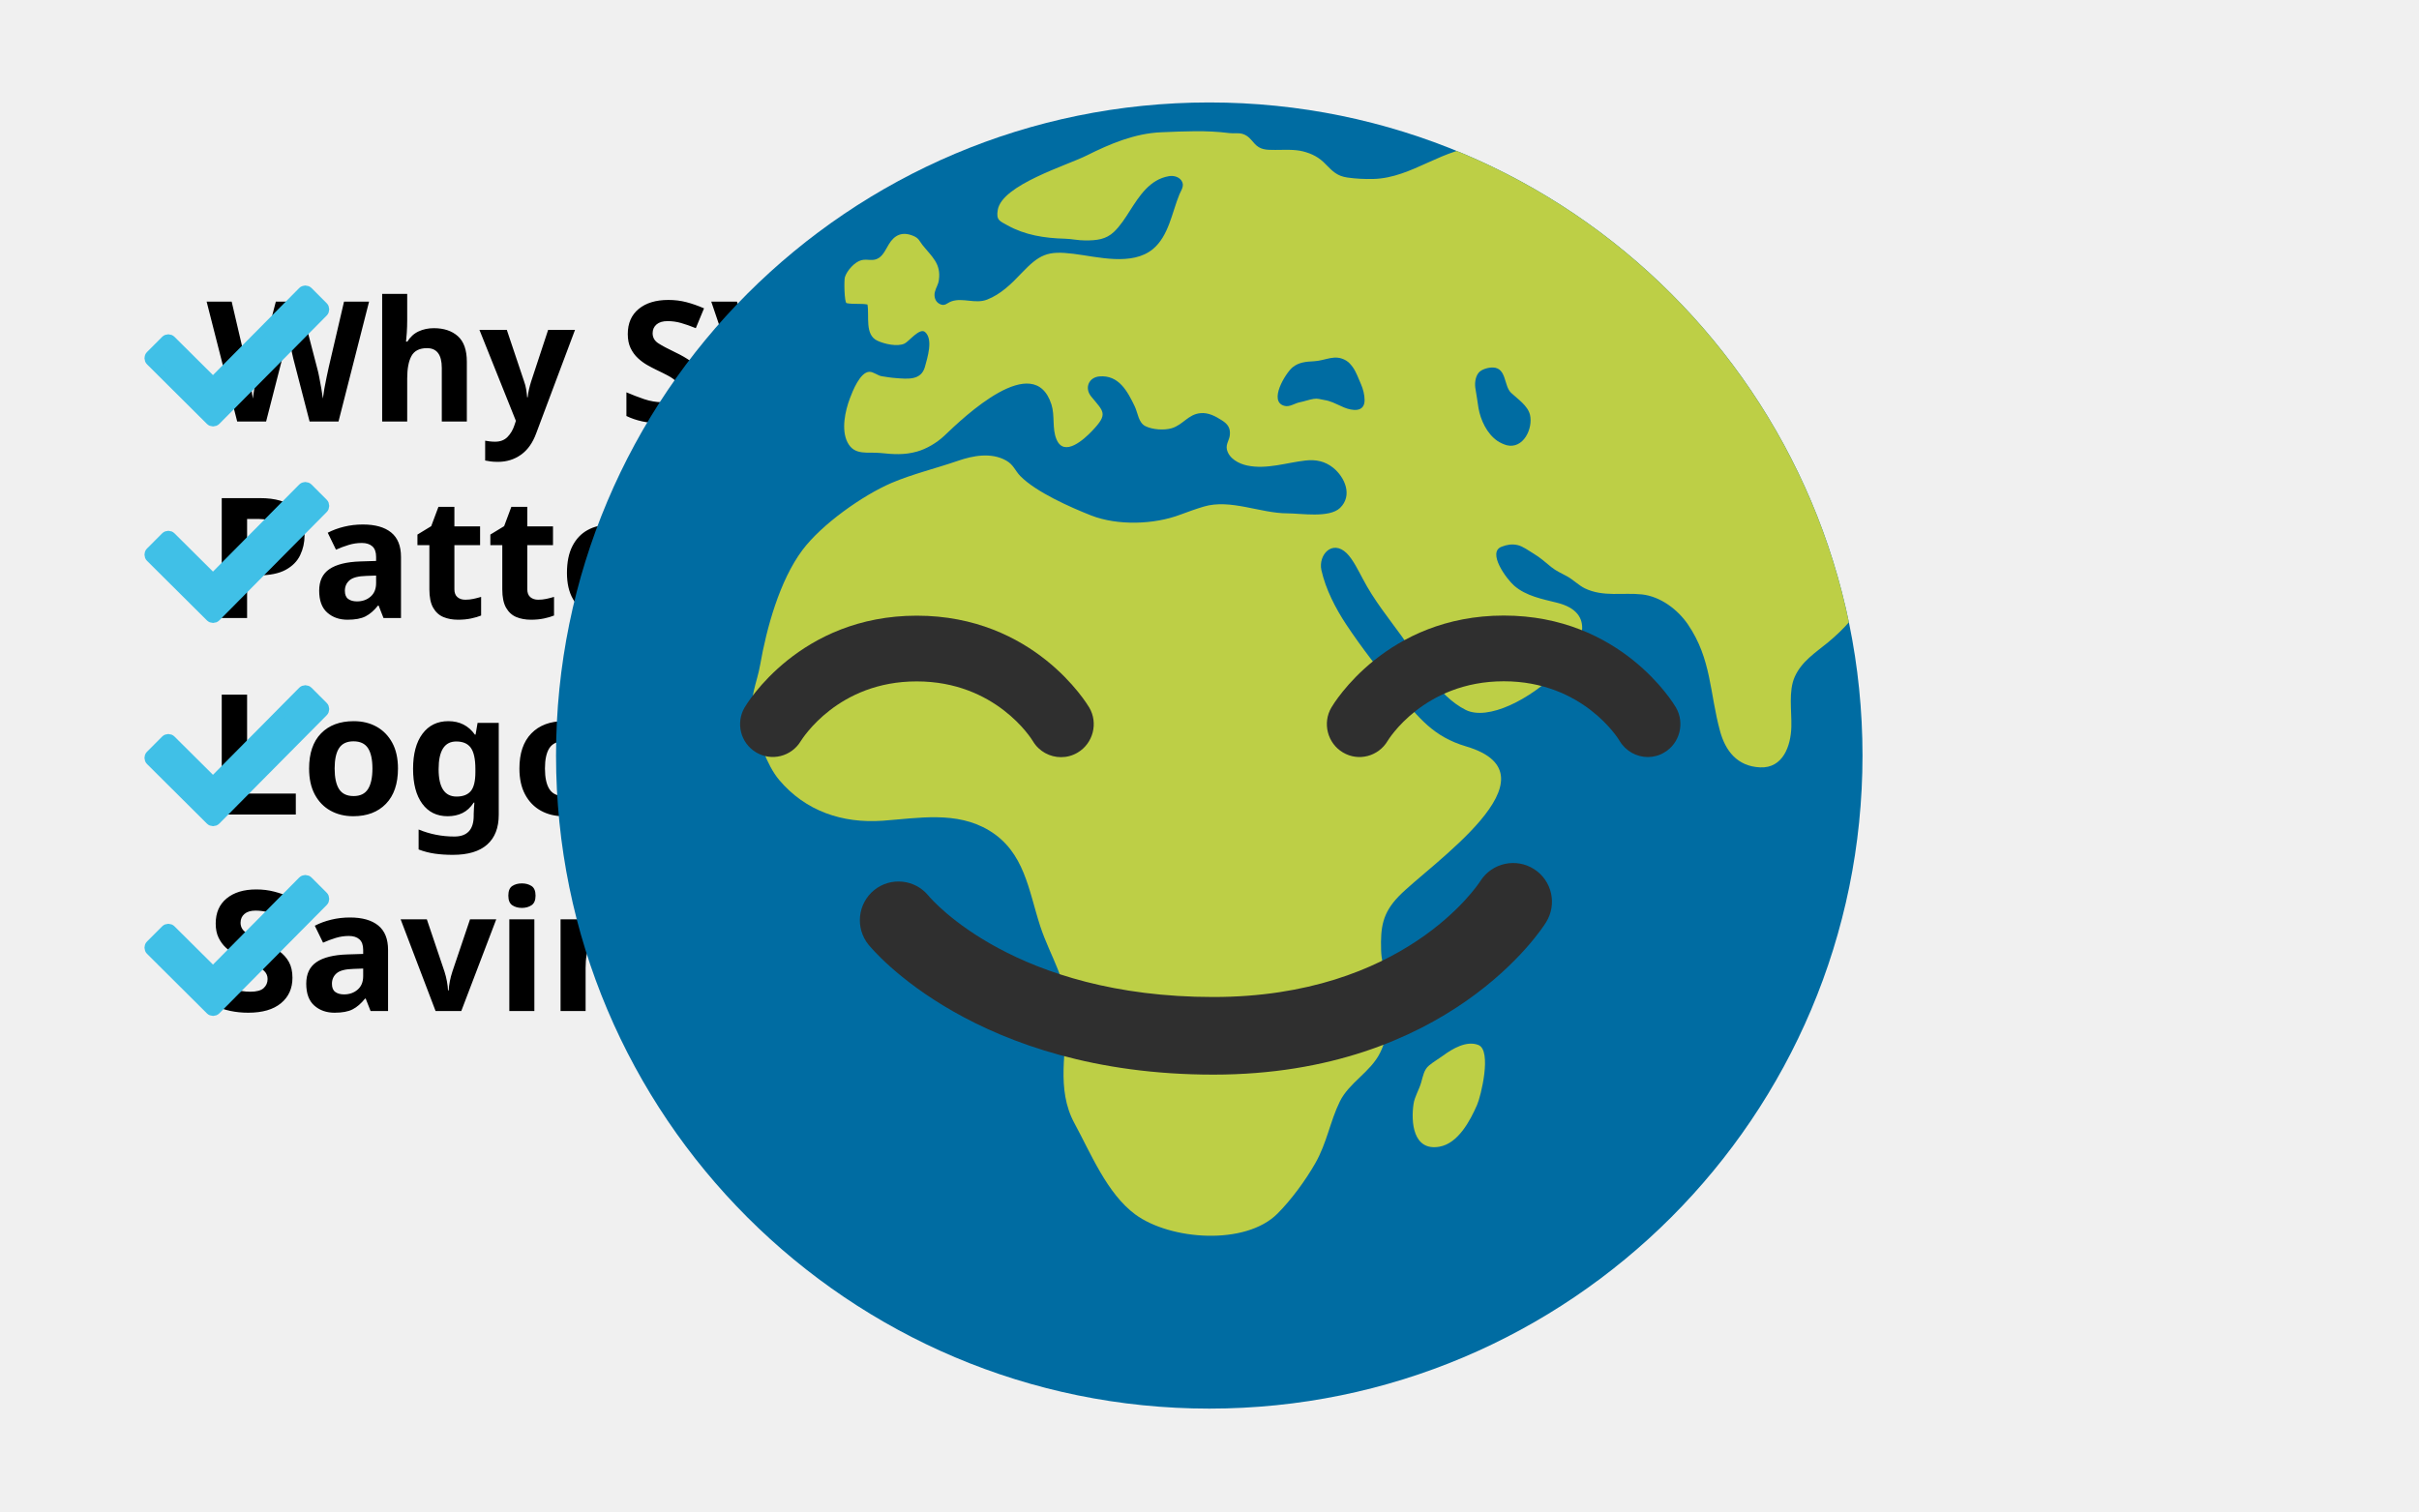
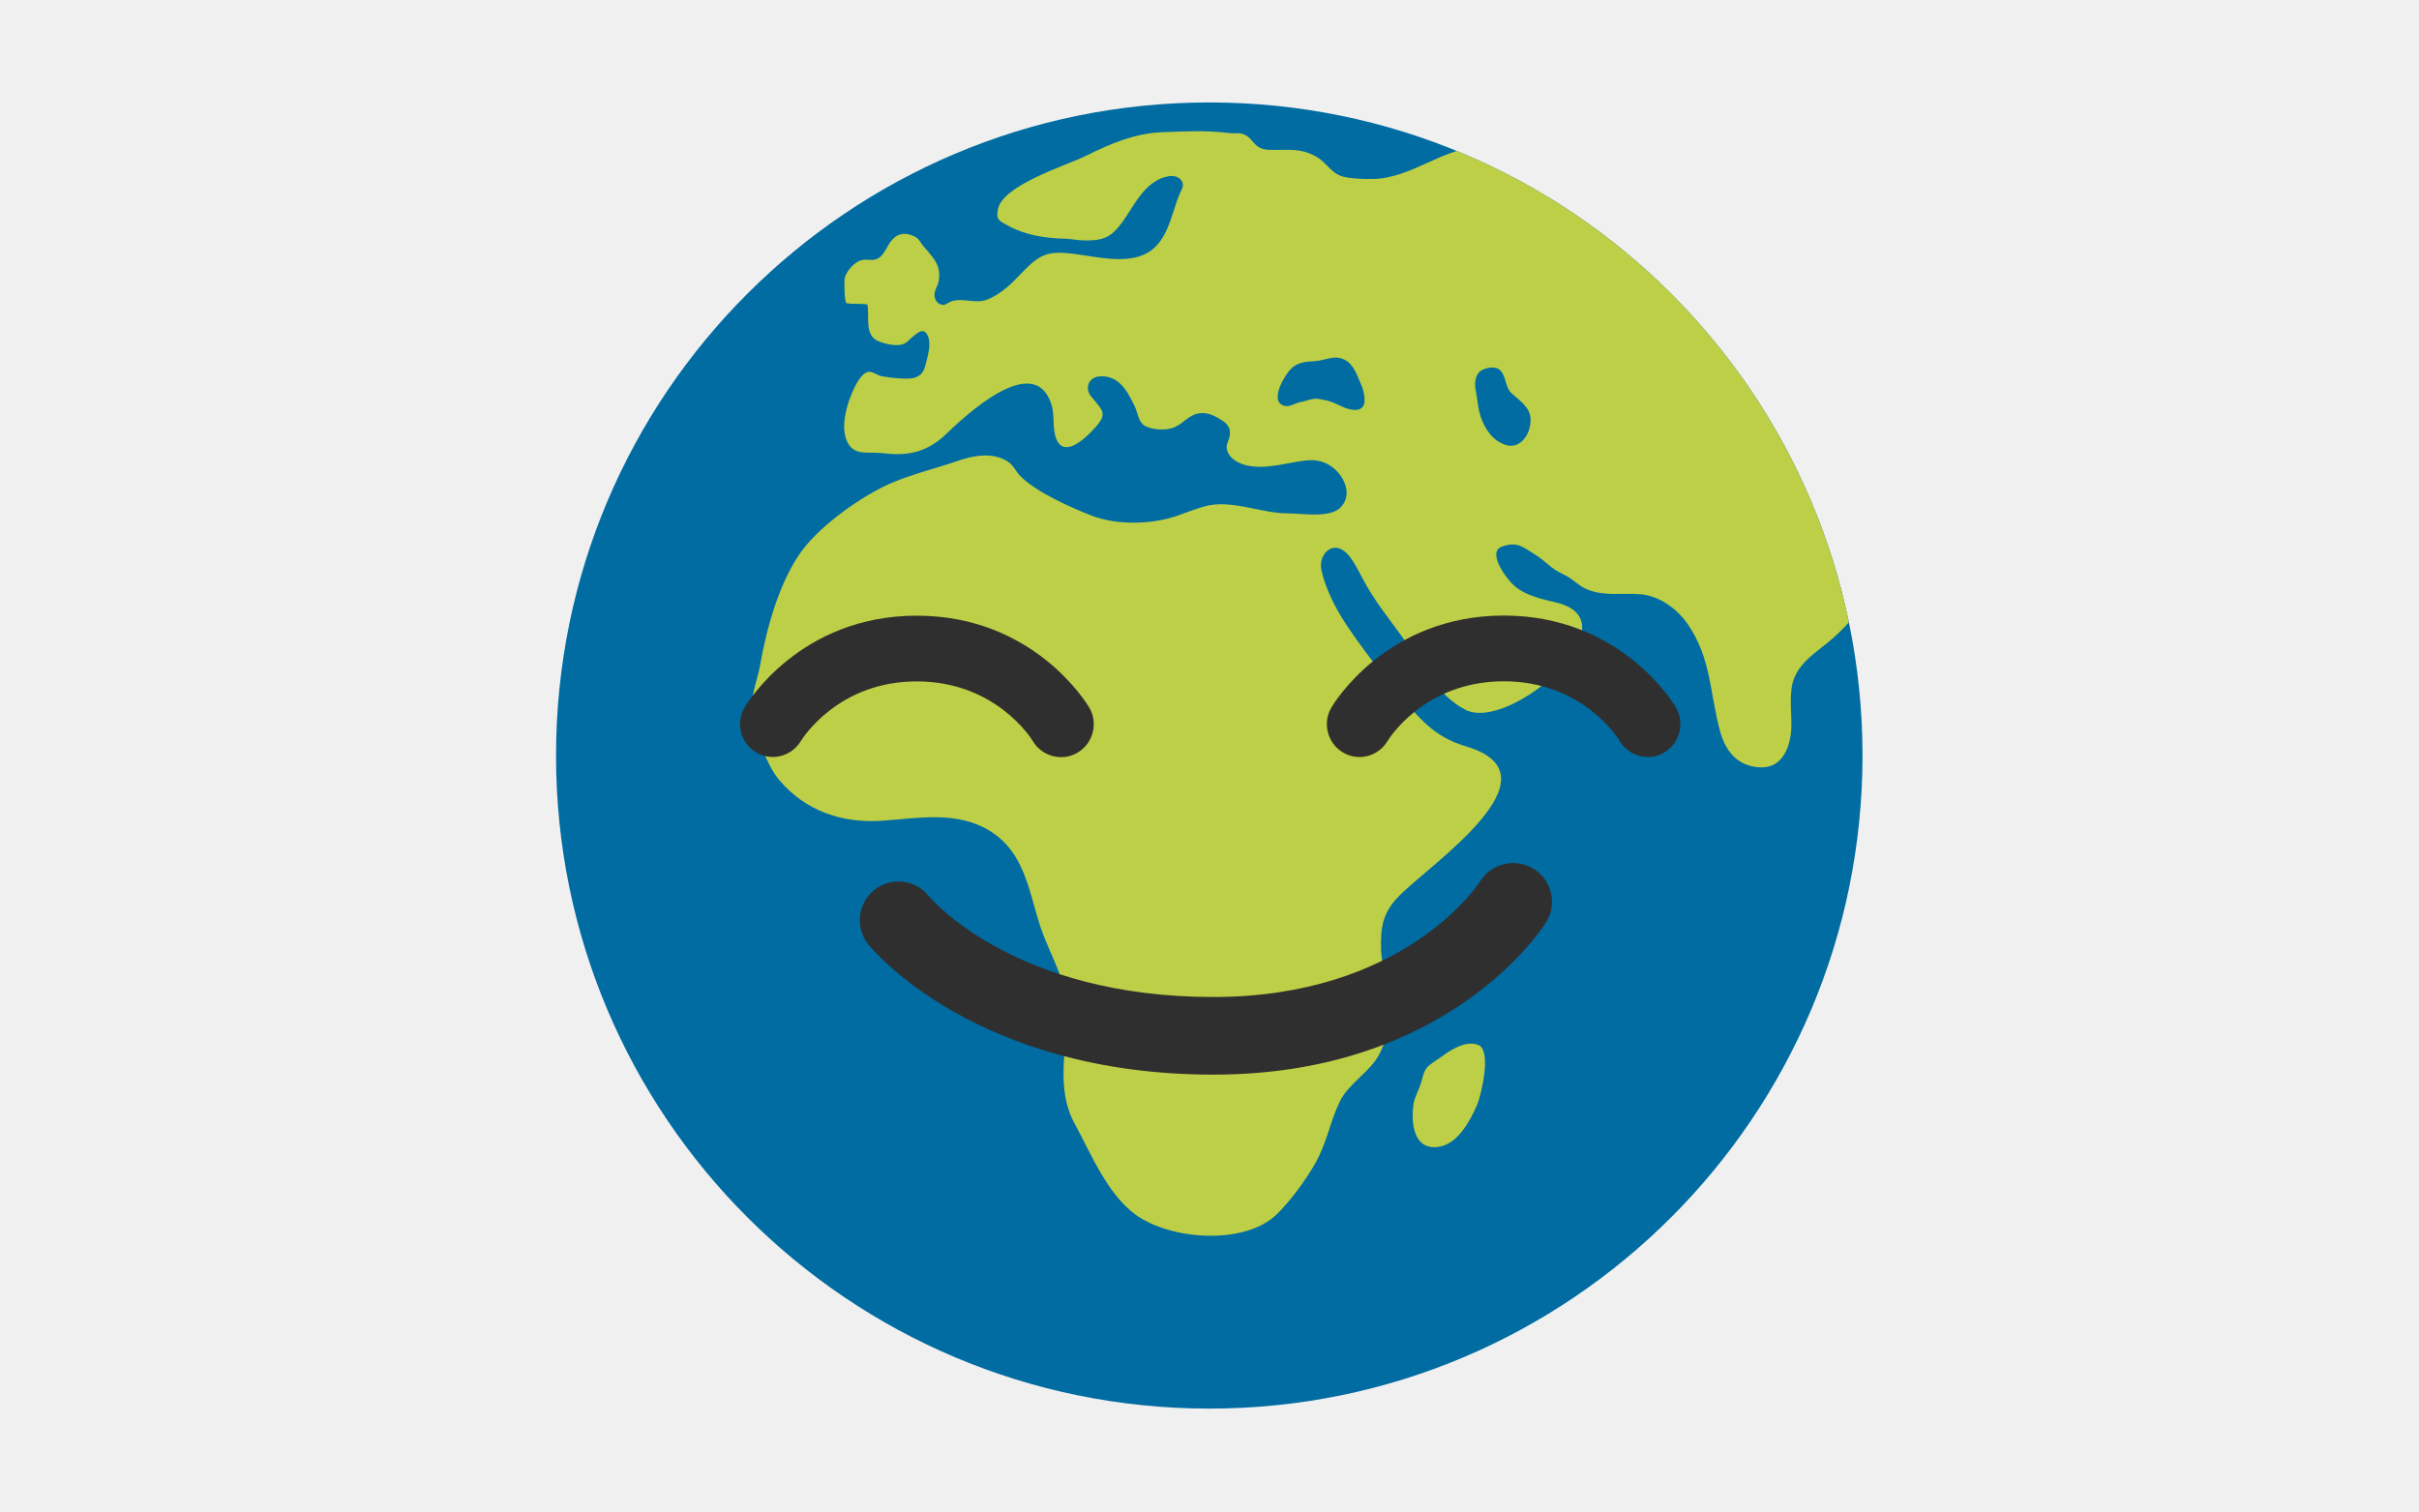
<svg xmlns="http://www.w3.org/2000/svg" xmlns:xlink="http://www.w3.org/1999/xlink" viewBox="0 0 1440 900" version="1.1">
  <defs>
-     <path d="M777.723,388.862 C777.723,603.606 603.606,777.723 388.923,777.723 C174.117,777.723 -1.70530257e-13,603.606 -1.70530257e-13,388.862 C-1.70530257e-13,174.056 174.117,-1.13686838e-13 388.862,-1.13686838e-13 C603.606,-1.13686838e-13 777.723,174.056 777.723,388.862 Z" id="path-1" />
+     <path d="M777.723,388.862 C777.723,603.606 603.606,777.723 388.923,777.723 C174.117,777.723 -1.70530257e-13,603.606 -1.70530257e-13,388.862 C-1.70530257e-13,174.056 174.117,-1.13686838e-13 388.862,-1.13686838e-13 C603.606,-1.13686838e-13 777.723,174.056 777.723,388.862 Z" id="path-1">
+ 		</path>
  </defs>
  <g id="Slide-42" stroke="none" stroke-width="1" fill="none" fill-rule="evenodd">
-     <text id="Why-SVG?-Patterns-Lo" font-family="DINAlternate-Bold, DIN Alternate" font-size="100" font-weight="bold" fill="#000000">
-       <tspan x="123" y="251">Why SVG?</tspan>
-       <tspan x="123" y="368">Patterns</tspan>
-       <tspan x="123" y="485">Logos</tspan>
-       <tspan x="123" y="602">Saving the planet</tspan>
-     </text>
-     <path d="M125.299,250.284 L89.649,214.824 C88.789,213.964 88.779,212.564 89.649,211.704 L98.649,202.694 C99.509,201.834 100.899,201.834 101.759,202.694 L125.229,226.024 C126.089,226.884 127.489,226.874 128.349,226.014 L180.209,173.654 C181.069,172.784 182.469,172.784 183.339,173.644 L192.349,182.654 C193.209,183.514 193.209,184.904 192.359,185.764 L135.859,242.774 L135.869,242.784 L128.419,250.274 C127.559,251.134 126.159,251.134 125.299,250.284 Z" id="Path" stroke="#40C0E7" stroke-width="6" fill="#40C0E7" fill-rule="nonzero" />
-     <path d="M125.299,367.284 L89.649,331.824 C88.789,330.964 88.779,329.564 89.649,328.704 L98.649,319.694 C99.509,318.834 100.899,318.834 101.759,319.694 L125.229,343.024 C126.089,343.884 127.489,343.874 128.349,343.014 L180.209,290.654 C181.069,289.784 182.469,289.784 183.339,290.644 L192.349,299.654 C193.209,300.514 193.209,301.904 192.359,302.764 L135.859,359.774 L135.869,359.784 L128.419,367.274 C127.559,368.134 126.159,368.134 125.299,367.284 Z" id="Path-Copy" stroke="#40C0E7" stroke-width="6" fill="#40C0E7" fill-rule="nonzero" />
-     <path d="M125.299,488.284 L89.649,452.824 C88.789,451.964 88.779,450.564 89.649,449.704 L98.649,440.694 C99.509,439.834 100.899,439.834 101.759,440.694 L125.229,464.024 C126.089,464.884 127.489,464.874 128.349,464.014 L180.209,411.654 C181.069,410.784 182.469,410.784 183.339,411.644 L192.349,420.654 C193.209,421.514 193.209,422.904 192.359,423.764 L135.859,480.774 L135.869,480.784 L128.419,488.274 C127.559,489.134 126.159,489.134 125.299,488.284 Z" id="Path-Copy-2" stroke="#40C0E7" stroke-width="6" fill="#40C0E7" fill-rule="nonzero" />
-     <path d="M125.299,601.284 L89.649,565.824 C88.789,564.964 88.779,563.564 89.649,562.704 L98.649,553.694 C99.509,552.834 100.899,552.834 101.759,553.694 L125.229,577.024 C126.089,577.884 127.489,577.874 128.349,577.014 L180.209,524.654 C181.069,523.784 182.469,523.784 183.339,524.644 L192.349,533.654 C193.209,534.514 193.209,535.904 192.359,536.764 L135.859,593.774 L135.869,593.784 L128.419,601.274 C127.559,602.134 126.159,602.134 125.299,601.284 Z" id="fourtythree-tick-4" stroke="#40C0E7" stroke-width="6" fill="#40C0E7" fill-rule="nonzero" />
    <g id="fourtythree-earth" transform="translate(331, 61)">
      <mask id="mask-2" fill="white">
-         <use xlink:href="#path-1" />
+         <use xlink:href="#path-1">
+ 				</use>
      </mask>
-       <use id="SVGID_1_" fill="#006CA2" fill-rule="nonzero" xlink:href="#path-1" />
-       <path d="M769.811,220.156 C766.147,212.028 764.192,201.823 759.55,194.245 C752.648,183.001 740.309,175.728 732.613,165.034 C720.58,148.289 720.763,126.045 709.341,109.056 C700.118,95.245 690.528,84.551 679.595,71.901 C672.143,63.223 656.934,46.234 647.161,40.734 C640.381,36.945 631.218,37.128 623.95,35.478 C609.84,32.239 595.486,29.306 581.376,26.312 C577.223,25.395 573.069,25.395 568.855,25.395 C563.113,25.395 557.677,26.373 551.996,26.312 C528.602,26.251 509.911,45.012 486.517,45.562 C481.264,45.684 476.195,45.439 471.064,44.706 C464.895,43.789 462.329,41.039 458.054,36.701 C454.328,32.728 449.93,30.467 444.616,29.123 C439.485,27.839 433.682,28.267 428.185,28.267 C422.688,28.267 419.145,28.267 415.663,24.356 C413.709,22.095 412.06,19.895 409.067,18.856 C406.257,17.878 403.753,18.612 400.821,18.245 C386.955,16.473 374.189,17.206 360.202,17.756 C344.504,18.428 329.844,24.601 315.918,31.567 C304.007,37.556 265.526,49.045 262.961,63.956 C261.861,70.251 264.243,70.617 268.763,73.184 C279.147,78.989 290.875,80.823 302.908,81.128 C307.122,81.251 310.787,82.167 315.063,82.167 C321.721,82.167 327.34,81.678 332.227,76.973 C336.014,73.306 338.823,68.845 341.633,64.445 C347.314,55.584 353.483,45.867 364.722,43.912 C367.348,43.423 370.524,44.095 372.235,46.417 C374.373,49.412 372.235,52.039 371.074,54.789 C366.676,65.484 364.722,79.478 355.315,87.301 C342.855,97.567 322.331,91.884 307.977,90.112 C292.585,88.217 287.882,90.295 276.826,101.906 C271.084,108.017 264.671,114.251 256.669,117.367 C249.523,120.178 242.132,116.023 235.291,118.467 C232.726,119.384 231.443,121.645 228.267,119.934 C225.701,118.589 224.846,115.534 225.518,112.845 C226.251,109.912 227.473,108.751 227.9,105.756 C229.305,95.978 223.747,91.884 218.127,84.856 C216.234,82.412 215.989,80.884 212.874,79.539 C206.216,76.667 201.513,78.806 198.093,84.489 C196.443,87.178 194.977,90.662 192.29,92.495 C188.686,94.939 185.632,92.984 181.845,93.901 C177.753,94.939 173.171,100.134 171.95,104.045 C171.4,105.878 171.583,119.201 172.988,119.506 C177.081,120.301 181.295,119.567 185.388,120.301 C186.609,127.206 183.616,138.328 191.313,141.873 C195.466,143.828 203.162,145.601 207.438,143.584 C210.064,142.362 216.417,133.989 219.654,136.678 C224.663,141.017 221.059,152.017 219.593,157.456 C217.333,165.584 209.331,164.667 202.246,164.117 C199.436,163.934 196.688,163.445 193.878,163.017 C191.496,162.651 188.93,160.328 186.548,160.389 C180.99,160.512 176.531,171.939 174.943,176.156 C172.133,183.612 169.629,194.856 173.538,202.434 C177.691,210.501 185.571,207.934 193.145,208.728 C200.78,209.523 207.316,210.012 214.89,207.873 C220.57,206.284 226.74,202.617 231.137,198.462 C242.865,187.217 284.522,147.434 294.906,179.823 C297.044,186.484 295.211,194.184 297.899,200.539 C302.419,211.539 314.452,200.478 319.033,195.651 C328.989,185.262 325.996,184.223 318.544,175.056 C314.391,169.923 317.262,163.689 323.37,163.139 C334.975,162.101 340.167,171.939 344.504,180.984 C346.397,184.956 346.703,190.762 350.917,192.778 C355.132,194.856 361.973,195.284 366.432,194.001 C373.151,192.045 376.327,185.689 383.535,185.017 C388.421,184.528 392.575,186.851 396.484,189.356 C399.782,191.434 401.493,193.817 401.126,197.851 C400.882,201.089 398.622,203.351 399.355,206.651 C400.637,212.089 406.501,215.145 411.449,216.184 C423.054,218.628 434.782,214.473 446.204,213.189 C452.312,212.517 457.748,213.617 462.635,217.528 C469.659,223.212 474.301,234.089 466.727,241.423 C460.314,247.595 443.455,244.662 435.393,244.662 C419.328,244.662 401.493,235.923 385.611,240.628 C380.908,242.034 376.388,243.684 371.746,245.395 C356.048,251.384 334.303,252.056 318.606,245.945 C306.206,241.056 285.744,232.012 276.337,222.417 C273.222,219.178 272.367,215.695 267.908,213.189 C258.99,208.239 248.24,210.256 239.078,213.434 C226.129,217.895 211.958,221.317 199.681,226.573 C182.334,234.028 157.962,251.384 146.662,266.539 C133.041,284.751 125.284,313.228 121.497,334.923 C119.664,345.678 114.595,355.089 117.282,366.762 C120.092,378.434 125.345,394.506 132.797,403.367 C148.556,422.067 170.545,429.339 194.367,427.689 C215.684,426.162 238.406,421.762 257.83,433.495 C278.964,446.267 281.285,469.184 288.248,490.512 C294.234,508.723 304.557,522.717 304.19,542.578 C303.885,564.456 297.533,587.373 308.588,607.784 C318.361,625.751 327.951,649.645 344.809,662.112 C365.699,677.451 410.41,680.751 429.468,661.623 C437.653,653.434 446.204,641.762 451.946,631.678 C458.848,619.639 460.802,606.684 466.544,594.951 C471.98,583.706 484.929,577.289 490.549,565.862 C495.13,556.634 496.84,544.228 496.413,533.962 C496.046,523.145 491.404,515.262 491.16,504.751 C490.732,491.062 492.015,482.689 501.604,472.728 C519.807,453.906 599.823,400.678 541.796,383.445 C522.25,377.639 513.76,366.578 500.994,351.239 C489.938,337.978 479.737,324.901 470.392,310.845 C463.978,301.128 458.176,289.884 455.61,278.456 C453.656,269.473 462.024,260.062 470.636,268.373 C474.423,272.039 477.905,279.312 480.287,283.712 C486.945,296.423 495.496,306.873 503.681,318.178 C514.309,333.028 524.632,353.195 541.49,361.689 C568.122,375.012 642.335,309.501 595.914,297.889 C587.118,295.689 577.467,293.917 570.382,287.745 C565.801,283.773 554.073,267.823 562.93,264.523 C566.045,263.301 569.038,262.812 572.336,263.545 C575.513,264.217 579.116,266.967 581.804,268.556 C585.774,270.939 588.889,273.689 592.432,276.623 C595.364,279.006 598.601,280.351 601.9,282.184 C605.564,284.201 608.741,287.501 612.467,289.334 C623.4,294.589 635.067,291.717 646.489,292.939 C657.422,294.162 667.684,301.862 673.792,310.784 C687.902,331.501 686.68,351.606 692.971,374.523 C696.148,385.951 703.05,395.301 716.793,395.912 C730.353,396.523 735.056,383.201 735.362,371.834 C735.606,361.995 733.59,350.567 737.377,342.012 C741.531,332.723 749.716,327.651 757.29,321.417 C776.469,305.467 786.242,288.906 785.876,263.545 C785.57,246.006 777.019,235.862 769.811,220.156 Z M462.513,178.662 C460.863,177.989 459.153,177.439 457.137,177.134 C454.877,176.767 453.35,176.095 450.907,176.523 C448.158,176.951 445.349,178.051 442.661,178.539 C439.729,179.089 436.797,181.473 433.682,180.678 C423.787,178.173 434.293,161.184 438.386,157.762 C442.173,154.645 446.509,154.339 451.213,154.095 C458.298,153.728 463.612,149.634 470.392,153.728 C472.102,154.767 473.141,156.112 474.301,157.639 C476.5,160.756 477.6,164.301 479.188,167.784 C480.47,170.717 481.264,173.956 481.326,177.134 C481.387,184.773 473.935,183.612 469.048,181.595 C466.605,180.556 464.589,179.517 462.513,178.662 Z M560.364,201.517 C554.073,197.178 550.347,188.989 549.126,181.962 C548.515,178.295 548.087,174.567 547.415,171.023 C546.743,167.723 547.049,163.506 549.309,160.817 C551.08,158.801 555.234,157.701 557.86,157.823 C565.923,158.189 564.151,168.762 568.549,172.917 C572.458,176.584 578.444,180.495 579.788,185.995 C581.682,194.184 575.818,206.589 565.862,204.084 C563.846,203.473 562.014,202.617 560.364,201.517 Z M549.064,561.217 C557.249,564.456 550.53,591.895 548.27,596.906 C544.239,606.134 537.093,619.823 525.854,621.778 C510.156,624.528 508.873,607.051 510.461,596.356 C511.072,592.017 513.821,587.801 515.042,583.401 C516.081,579.795 516.691,575.823 519.746,573.378 C522.25,571.301 525.304,569.528 527.991,567.573 C533.489,563.539 541.979,558.406 549.064,561.217 Z" id="Shape" fill="#BDCF46" fill-rule="nonzero" mask="url(#mask-2)" />
+       <use id="SVGID_1_" fill="#006CA2" fill-rule="nonzero" xlink:href="#path-1">
+ 			</use>
+       <path d="M769.811,220.156 C766.147,212.028 764.192,201.823 759.55,194.245 C752.648,183.001 740.309,175.728 732.613,165.034 C720.58,148.289 720.763,126.045 709.341,109.056 C700.118,95.245 690.528,84.551 679.595,71.901 C672.143,63.223 656.934,46.234 647.161,40.734 C640.381,36.945 631.218,37.128 623.95,35.478 C609.84,32.239 595.486,29.306 581.376,26.312 C577.223,25.395 573.069,25.395 568.855,25.395 C563.113,25.395 557.677,26.373 551.996,26.312 C528.602,26.251 509.911,45.012 486.517,45.562 C481.264,45.684 476.195,45.439 471.064,44.706 C464.895,43.789 462.329,41.039 458.054,36.701 C454.328,32.728 449.93,30.467 444.616,29.123 C439.485,27.839 433.682,28.267 428.185,28.267 C422.688,28.267 419.145,28.267 415.663,24.356 C413.709,22.095 412.06,19.895 409.067,18.856 C406.257,17.878 403.753,18.612 400.821,18.245 C386.955,16.473 374.189,17.206 360.202,17.756 C344.504,18.428 329.844,24.601 315.918,31.567 C304.007,37.556 265.526,49.045 262.961,63.956 C261.861,70.251 264.243,70.617 268.763,73.184 C279.147,78.989 290.875,80.823 302.908,81.128 C307.122,81.251 310.787,82.167 315.063,82.167 C321.721,82.167 327.34,81.678 332.227,76.973 C336.014,73.306 338.823,68.845 341.633,64.445 C347.314,55.584 353.483,45.867 364.722,43.912 C367.348,43.423 370.524,44.095 372.235,46.417 C374.373,49.412 372.235,52.039 371.074,54.789 C366.676,65.484 364.722,79.478 355.315,87.301 C342.855,97.567 322.331,91.884 307.977,90.112 C292.585,88.217 287.882,90.295 276.826,101.906 C271.084,108.017 264.671,114.251 256.669,117.367 C249.523,120.178 242.132,116.023 235.291,118.467 C232.726,119.384 231.443,121.645 228.267,119.934 C225.701,118.589 224.846,115.534 225.518,112.845 C226.251,109.912 227.473,108.751 227.9,105.756 C229.305,95.978 223.747,91.884 218.127,84.856 C216.234,82.412 215.989,80.884 212.874,79.539 C206.216,76.667 201.513,78.806 198.093,84.489 C196.443,87.178 194.977,90.662 192.29,92.495 C188.686,94.939 185.632,92.984 181.845,93.901 C177.753,94.939 173.171,100.134 171.95,104.045 C171.4,105.878 171.583,119.201 172.988,119.506 C177.081,120.301 181.295,119.567 185.388,120.301 C186.609,127.206 183.616,138.328 191.313,141.873 C195.466,143.828 203.162,145.601 207.438,143.584 C210.064,142.362 216.417,133.989 219.654,136.678 C224.663,141.017 221.059,152.017 219.593,157.456 C217.333,165.584 209.331,164.667 202.246,164.117 C199.436,163.934 196.688,163.445 193.878,163.017 C191.496,162.651 188.93,160.328 186.548,160.389 C180.99,160.512 176.531,171.939 174.943,176.156 C172.133,183.612 169.629,194.856 173.538,202.434 C177.691,210.501 185.571,207.934 193.145,208.728 C200.78,209.523 207.316,210.012 214.89,207.873 C220.57,206.284 226.74,202.617 231.137,198.462 C242.865,187.217 284.522,147.434 294.906,179.823 C297.044,186.484 295.211,194.184 297.899,200.539 C302.419,211.539 314.452,200.478 319.033,195.651 C328.989,185.262 325.996,184.223 318.544,175.056 C314.391,169.923 317.262,163.689 323.37,163.139 C334.975,162.101 340.167,171.939 344.504,180.984 C346.397,184.956 346.703,190.762 350.917,192.778 C355.132,194.856 361.973,195.284 366.432,194.001 C373.151,192.045 376.327,185.689 383.535,185.017 C388.421,184.528 392.575,186.851 396.484,189.356 C399.782,191.434 401.493,193.817 401.126,197.851 C400.882,201.089 398.622,203.351 399.355,206.651 C400.637,212.089 406.501,215.145 411.449,216.184 C423.054,218.628 434.782,214.473 446.204,213.189 C452.312,212.517 457.748,213.617 462.635,217.528 C469.659,223.212 474.301,234.089 466.727,241.423 C460.314,247.595 443.455,244.662 435.393,244.662 C419.328,244.662 401.493,235.923 385.611,240.628 C380.908,242.034 376.388,243.684 371.746,245.395 C356.048,251.384 334.303,252.056 318.606,245.945 C306.206,241.056 285.744,232.012 276.337,222.417 C273.222,219.178 272.367,215.695 267.908,213.189 C258.99,208.239 248.24,210.256 239.078,213.434 C226.129,217.895 211.958,221.317 199.681,226.573 C182.334,234.028 157.962,251.384 146.662,266.539 C133.041,284.751 125.284,313.228 121.497,334.923 C119.664,345.678 114.595,355.089 117.282,366.762 C120.092,378.434 125.345,394.506 132.797,403.367 C148.556,422.067 170.545,429.339 194.367,427.689 C215.684,426.162 238.406,421.762 257.83,433.495 C278.964,446.267 281.285,469.184 288.248,490.512 C294.234,508.723 304.557,522.717 304.19,542.578 C303.885,564.456 297.533,587.373 308.588,607.784 C318.361,625.751 327.951,649.645 344.809,662.112 C365.699,677.451 410.41,680.751 429.468,661.623 C437.653,653.434 446.204,641.762 451.946,631.678 C458.848,619.639 460.802,606.684 466.544,594.951 C471.98,583.706 484.929,577.289 490.549,565.862 C495.13,556.634 496.84,544.228 496.413,533.962 C496.046,523.145 491.404,515.262 491.16,504.751 C490.732,491.062 492.015,482.689 501.604,472.728 C519.807,453.906 599.823,400.678 541.796,383.445 C522.25,377.639 513.76,366.578 500.994,351.239 C489.938,337.978 479.737,324.901 470.392,310.845 C463.978,301.128 458.176,289.884 455.61,278.456 C453.656,269.473 462.024,260.062 470.636,268.373 C474.423,272.039 477.905,279.312 480.287,283.712 C486.945,296.423 495.496,306.873 503.681,318.178 C514.309,333.028 524.632,353.195 541.49,361.689 C568.122,375.012 642.335,309.501 595.914,297.889 C587.118,295.689 577.467,293.917 570.382,287.745 C565.801,283.773 554.073,267.823 562.93,264.523 C566.045,263.301 569.038,262.812 572.336,263.545 C575.513,264.217 579.116,266.967 581.804,268.556 C585.774,270.939 588.889,273.689 592.432,276.623 C595.364,279.006 598.601,280.351 601.9,282.184 C605.564,284.201 608.741,287.501 612.467,289.334 C623.4,294.589 635.067,291.717 646.489,292.939 C657.422,294.162 667.684,301.862 673.792,310.784 C687.902,331.501 686.68,351.606 692.971,374.523 C696.148,385.951 703.05,395.301 716.793,395.912 C730.353,396.523 735.056,383.201 735.362,371.834 C735.606,361.995 733.59,350.567 737.377,342.012 C741.531,332.723 749.716,327.651 757.29,321.417 C776.469,305.467 786.242,288.906 785.876,263.545 C785.57,246.006 777.019,235.862 769.811,220.156 Z M462.513,178.662 C460.863,177.989 459.153,177.439 457.137,177.134 C454.877,176.767 453.35,176.095 450.907,176.523 C448.158,176.951 445.349,178.051 442.661,178.539 C439.729,179.089 436.797,181.473 433.682,180.678 C423.787,178.173 434.293,161.184 438.386,157.762 C442.173,154.645 446.509,154.339 451.213,154.095 C458.298,153.728 463.612,149.634 470.392,153.728 C472.102,154.767 473.141,156.112 474.301,157.639 C476.5,160.756 477.6,164.301 479.188,167.784 C480.47,170.717 481.264,173.956 481.326,177.134 C481.387,184.773 473.935,183.612 469.048,181.595 C466.605,180.556 464.589,179.517 462.513,178.662 Z M560.364,201.517 C554.073,197.178 550.347,188.989 549.126,181.962 C548.515,178.295 548.087,174.567 547.415,171.023 C546.743,167.723 547.049,163.506 549.309,160.817 C551.08,158.801 555.234,157.701 557.86,157.823 C565.923,158.189 564.151,168.762 568.549,172.917 C572.458,176.584 578.444,180.495 579.788,185.995 C581.682,194.184 575.818,206.589 565.862,204.084 C563.846,203.473 562.014,202.617 560.364,201.517 Z M549.064,561.217 C557.249,564.456 550.53,591.895 548.27,596.906 C544.239,606.134 537.093,619.823 525.854,621.778 C510.156,624.528 508.873,607.051 510.461,596.356 C511.072,592.017 513.821,587.801 515.042,583.401 C516.081,579.795 516.691,575.823 519.746,573.378 C522.25,571.301 525.304,569.528 527.991,567.573 C533.489,563.539 541.979,558.406 549.064,561.217 Z" id="Shape" fill="#BDCF46" fill-rule="nonzero" mask="url(#mask-2)">
+ 			</path>
      <g id="1f60a" transform="translate(108.8617, 304.3617)" fill="#2F2F2F" fill-rule="nonzero">
        <g id="Group" transform="translate(0, 0.5)">
-           <path d="M36.82,75.42 C31.254,84.613 19.409,87.629 10.204,82.099 C0.999,76.569 -1.998,64.718 3.354,55.453 C4.638,53.227 36.178,0.726 105.894,0.726 C175.681,0.726 207.22,53.227 208.576,55.453 C213.999,64.718 210.86,76.784 201.655,82.243 C198.515,84.11 195.161,84.972 191.736,84.972 C185.171,84.972 178.678,81.596 175.038,75.492 C174.111,73.912 152.775,39.868 105.894,39.868 C59.012,39.796 37.819,73.912 36.82,75.42 Z" id="Path" />
-           <path d="M550.875,82.171 C547.807,84.038 544.382,84.9 541.099,84.9 C534.392,84.9 527.898,81.381 524.259,75.276 C523.474,73.84 502.281,39.796 455.328,39.796 C407.591,39.796 386.398,74.917 386.183,75.276 C380.689,84.541 368.844,87.701 359.567,82.171 C350.362,76.713 347.223,64.647 352.717,55.382 C354.002,53.155 385.541,0.654 455.328,0.654 C525.044,0.654 556.512,53.155 557.797,55.382 C563.22,64.718 560.08,76.784 550.875,82.171 Z" id="Path" />
+           <path d="M36.82,75.42 C31.254,84.613 19.409,87.629 10.204,82.099 C0.999,76.569 -1.998,64.718 3.354,55.453 C4.638,53.227 36.178,0.726 105.894,0.726 C175.681,0.726 207.22,53.227 208.576,55.453 C213.999,64.718 210.86,76.784 201.655,82.243 C198.515,84.11 195.161,84.972 191.736,84.972 C185.171,84.972 178.678,81.596 175.038,75.492 C174.111,73.912 152.775,39.868 105.894,39.868 C59.012,39.796 37.819,73.912 36.82,75.42 Z" id="Path">
+ 					</path>
+           <path d="M550.875,82.171 C547.807,84.038 544.382,84.9 541.099,84.9 C534.392,84.9 527.898,81.381 524.259,75.276 C523.474,73.84 502.281,39.796 455.328,39.796 C407.591,39.796 386.398,74.917 386.183,75.276 C380.689,84.541 368.844,87.701 359.567,82.171 C350.362,76.713 347.223,64.647 352.717,55.382 C354.002,53.155 385.541,0.654 455.328,0.654 C525.044,0.654 556.512,53.155 557.797,55.382 C563.22,64.718 560.08,76.784 550.875,82.171 Z" id="Path">
+ 					</path>
        </g>
-         <path d="M282.484,274.5 C141.141,274.5 79.688,200.237 77.115,197.089 C69.112,187.144 70.684,172.621 80.545,164.608 C90.406,156.666 104.841,158.169 112.844,167.97 C115.13,170.689 164.651,228.282 282.413,228.282 C395.601,228.282 439.691,161.961 441.477,159.099 C448.337,148.439 462.557,145.291 473.276,152.088 C483.994,158.884 487.21,172.979 480.493,183.782 C478.278,187.502 422.326,274.5 282.484,274.5 Z" id="Path" />
+         <path d="M282.484,274.5 C141.141,274.5 79.688,200.237 77.115,197.089 C69.112,187.144 70.684,172.621 80.545,164.608 C90.406,156.666 104.841,158.169 112.844,167.97 C115.13,170.689 164.651,228.282 282.413,228.282 C395.601,228.282 439.691,161.961 441.477,159.099 C448.337,148.439 462.557,145.291 473.276,152.088 C483.994,158.884 487.21,172.979 480.493,183.782 C478.278,187.502 422.326,274.5 282.484,274.5 Z" id="Path">
+ 				</path>
      </g>
    </g>
  </g>
</svg>
